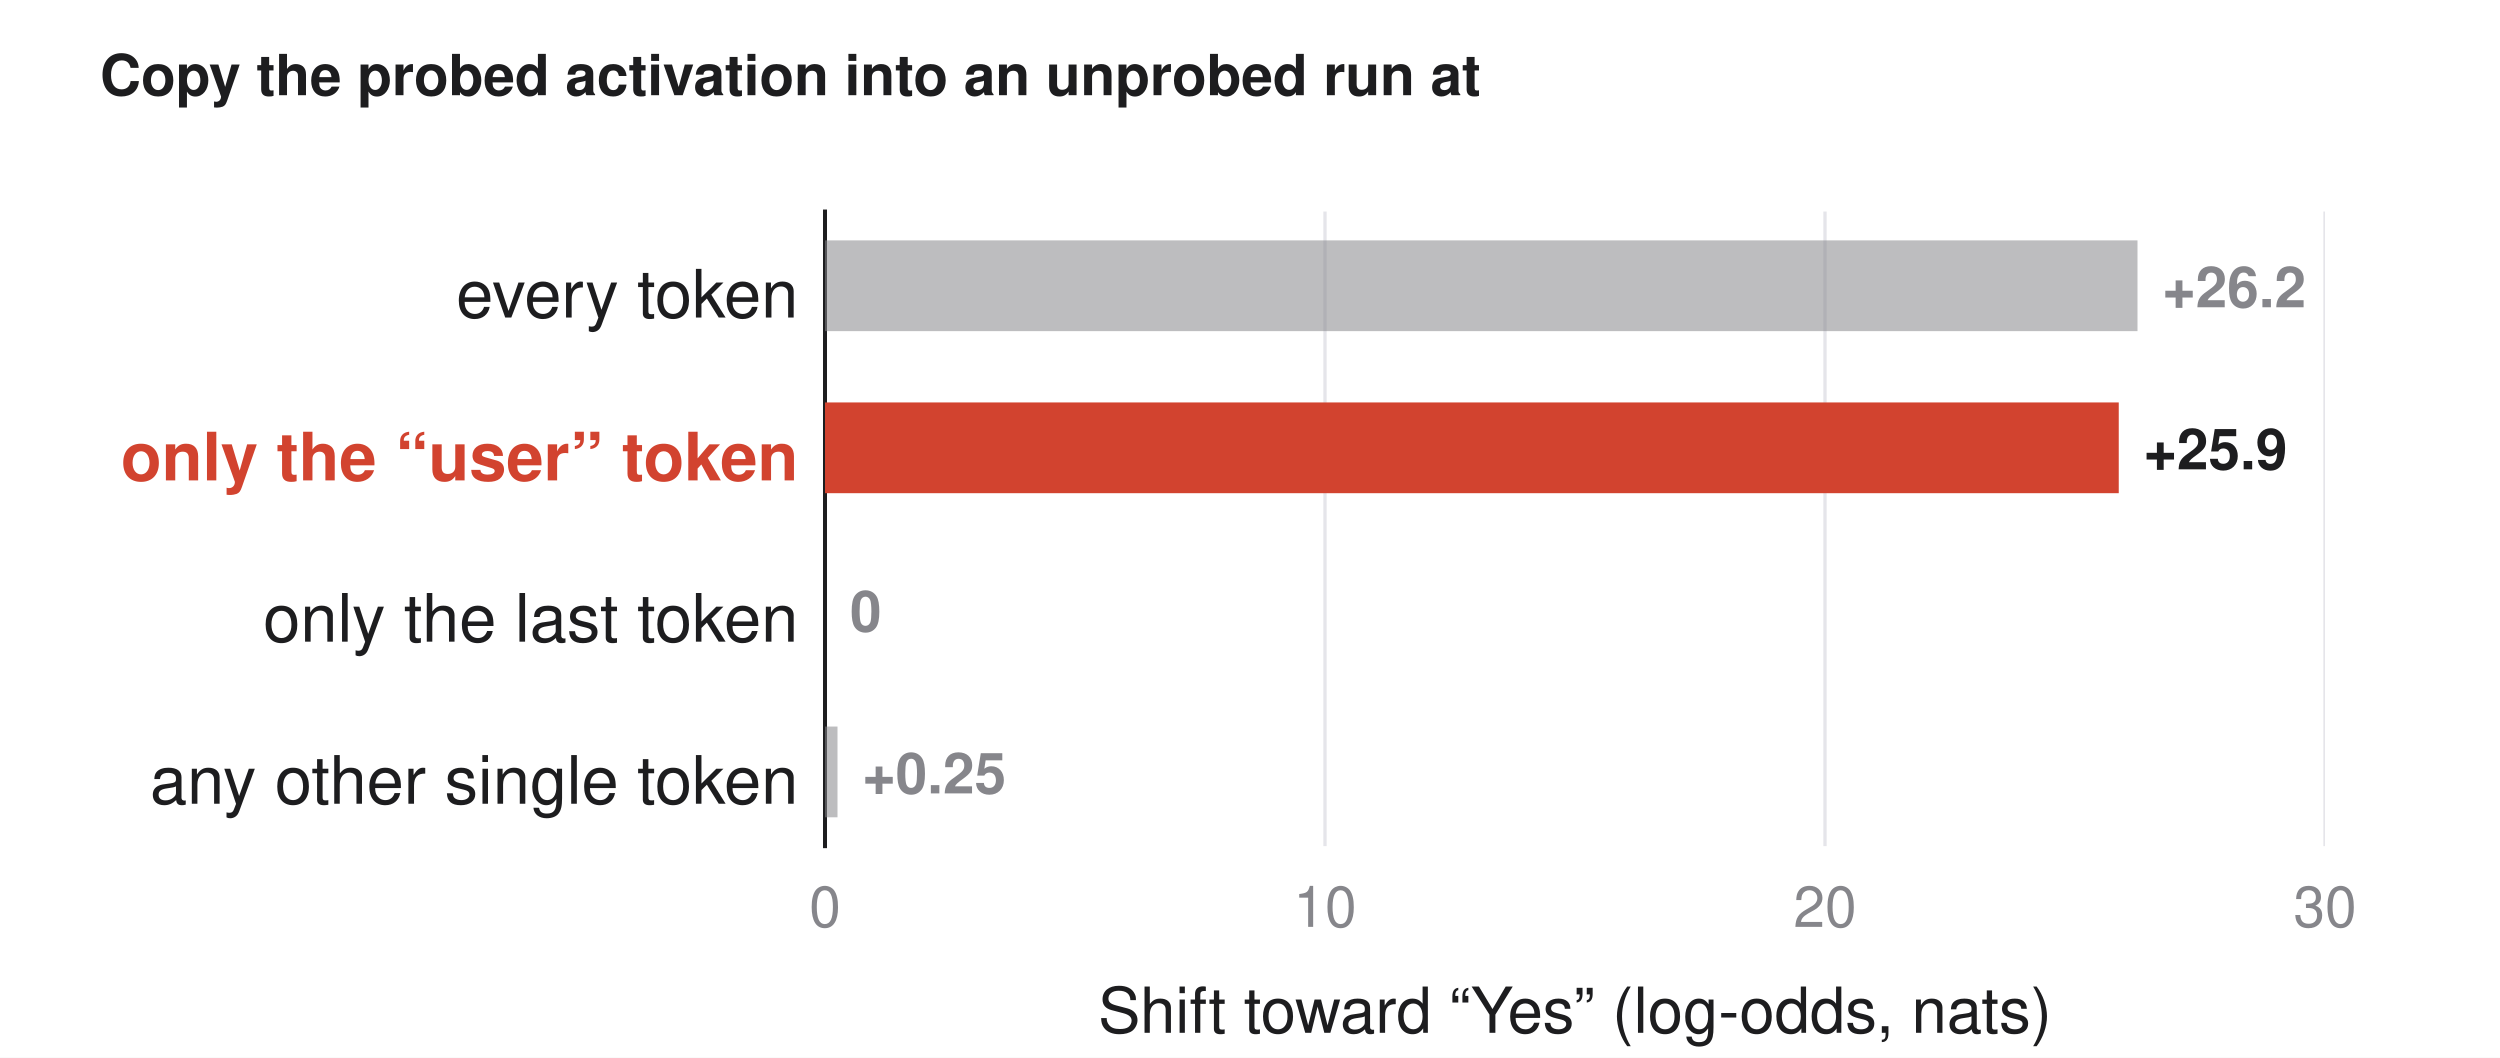
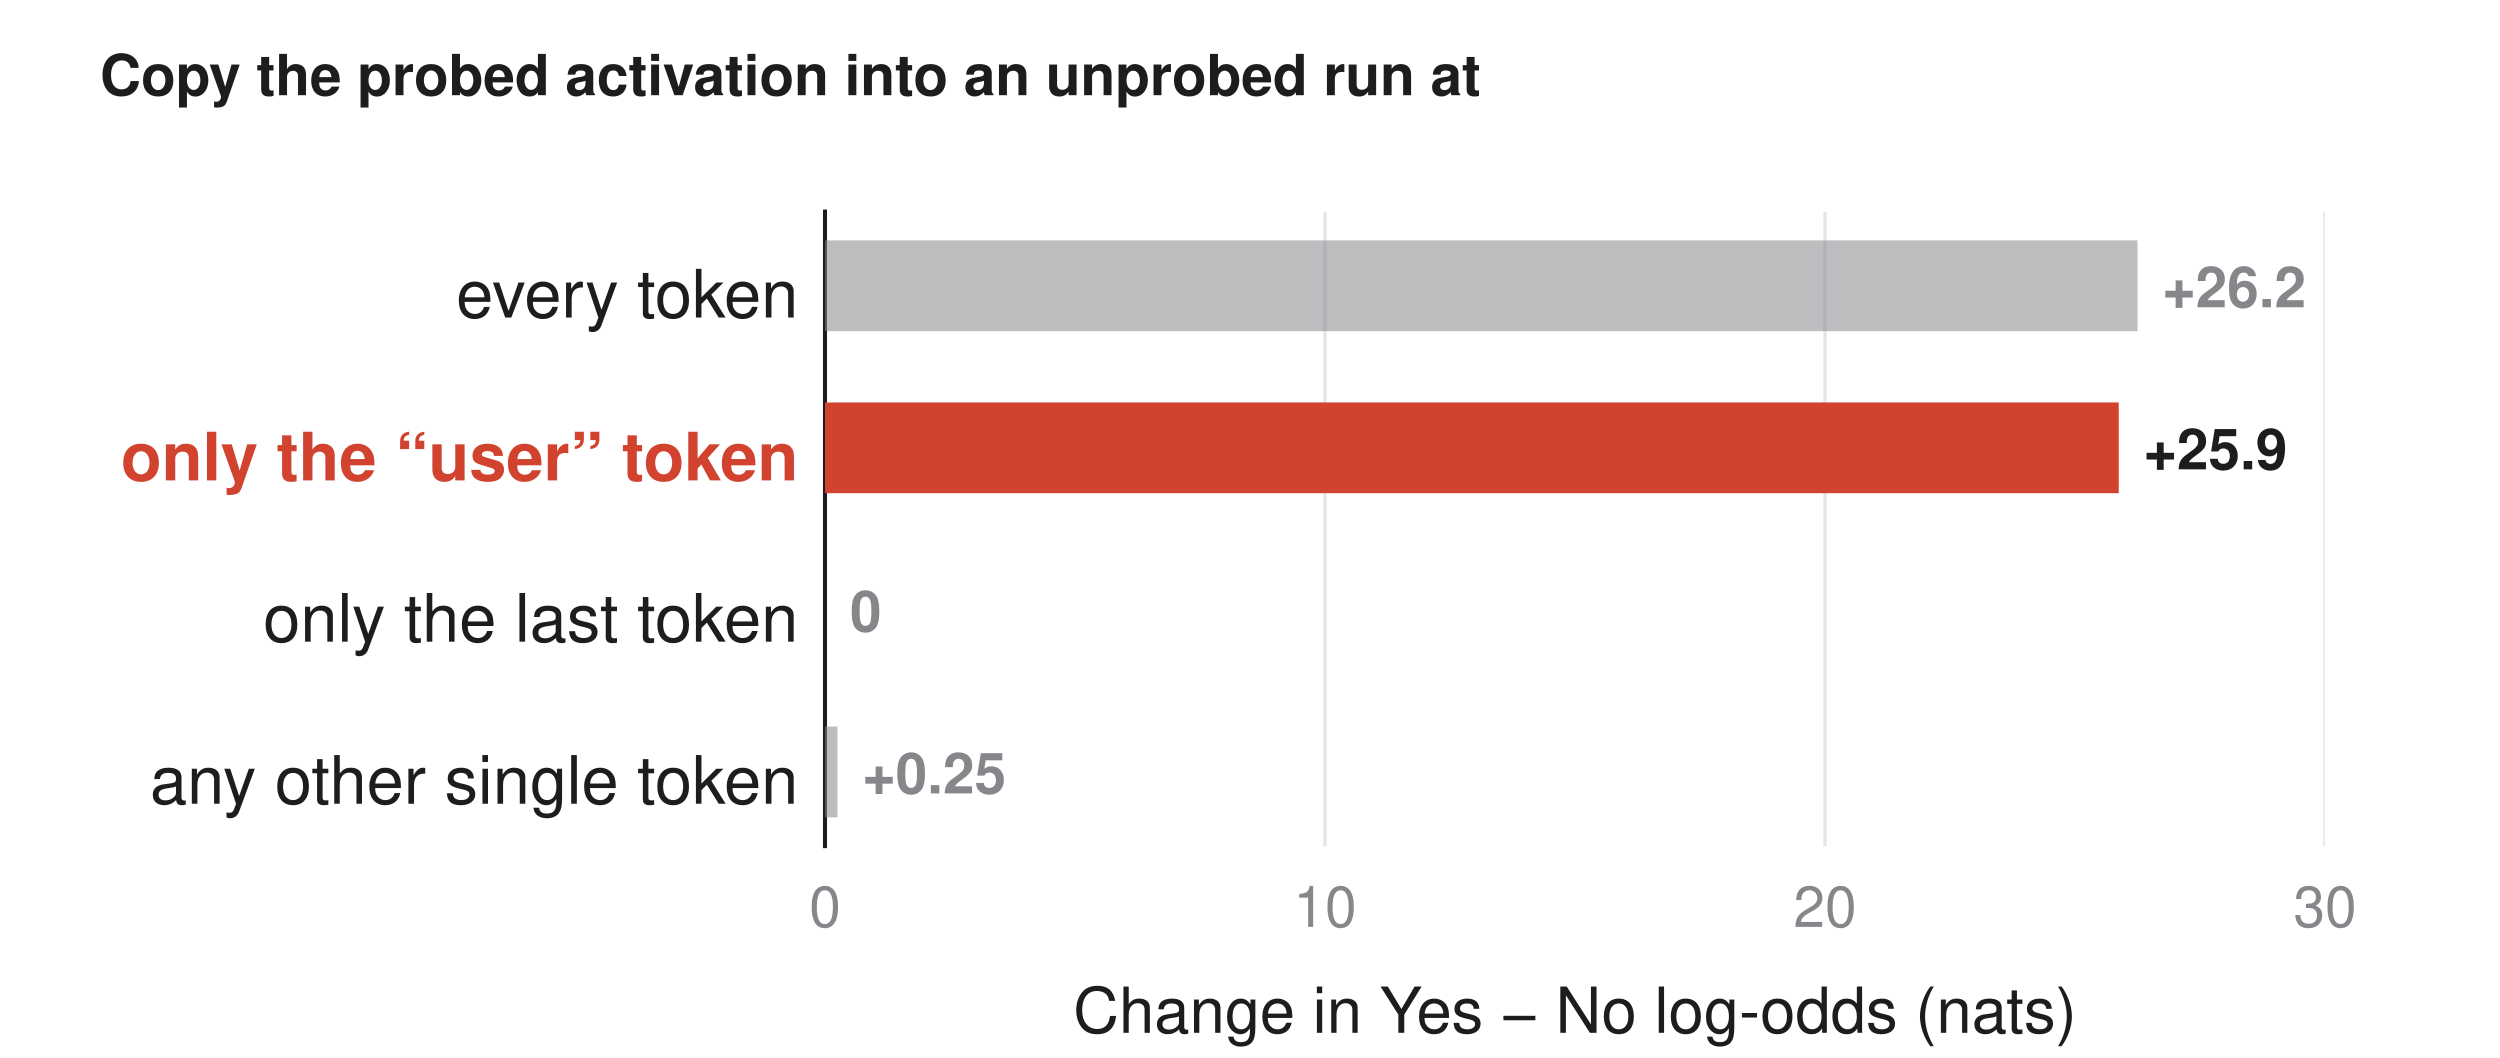
<svg xmlns="http://www.w3.org/2000/svg" width="748.8pt" height="316.8pt" viewBox="0 0 748.8 316.8" version="1.1">
  <defs>
    <style type="text/css">*{stroke-linejoin: round; stroke-linecap: butt}</style>
  </defs>
  <g id="figure_1">
    <g id="patch_1">
      <path d="M 0 316.8  L 748.8 316.8  L 748.8 0  L 0 0  z " style="fill: #ffffff" />
    </g>
    <g id="axes_1">
      <g id="patch_2">
        <path d="M 247.104 253.44  L 696.384 253.44  L 696.384 63.36  L 247.104 63.36  z " style="fill: #ffffff" />
      </g>
      <g id="matplotlib.axis_1">
        <g id="xtick_1">
          <g id="line2d_1">
-             <path d="M 247.104 253.44  L 247.104 63.36  " clip-path="url(#p20d8a0eaff)" style="fill: none; stroke: #e5e5ea; stroke-linecap: square" />
+             <path d="M 247.104 253.44  L 247.104 63.36  " clip-path="url(#p5388583a25)" style="fill: none; stroke: #e5e5ea; stroke-linecap: square" />
          </g>
          <g id="line2d_2" />
          <g id="text_1">
            <text style="font-size: 17px; font-family: 'Helvetica Neue', 'Helvetica', 'Arial', 'DejaVu Sans'; text-anchor: middle; fill: #86868b" x="247.104" y="277.624" transform="rotate(-0 247.104 277.624)">0</text>
          </g>
        </g>
        <g id="xtick_2">
          <g id="line2d_3">
-             <path d="M 396.864 253.44  L 396.864 63.36  " clip-path="url(#p20d8a0eaff)" style="fill: none; stroke: #e5e5ea; stroke-linecap: square" />
+             <path d="M 396.864 253.44  L 396.864 63.36  " clip-path="url(#p5388583a25)" style="fill: none; stroke: #e5e5ea; stroke-linecap: square" />
          </g>
          <g id="line2d_4" />
          <g id="text_2">
            <text style="font-size: 17px; font-family: 'Helvetica Neue', 'Helvetica', 'Arial', 'DejaVu Sans'; text-anchor: middle; fill: #86868b" x="396.864" y="277.624" transform="rotate(-0 396.864 277.624)">10</text>
          </g>
        </g>
        <g id="xtick_3">
          <g id="line2d_5">
-             <path d="M 546.624 253.44  L 546.624 63.36  " clip-path="url(#p20d8a0eaff)" style="fill: none; stroke: #e5e5ea; stroke-linecap: square" />
+             <path d="M 546.624 253.44  L 546.624 63.36  " clip-path="url(#p5388583a25)" style="fill: none; stroke: #e5e5ea; stroke-linecap: square" />
          </g>
          <g id="line2d_6" />
          <g id="text_3">
            <text style="font-size: 17px; font-family: 'Helvetica Neue', 'Helvetica', 'Arial', 'DejaVu Sans'; text-anchor: middle; fill: #86868b" x="546.624" y="277.624" transform="rotate(-0 546.624 277.624)">20</text>
          </g>
        </g>
        <g id="xtick_4">
          <g id="line2d_7">
-             <path d="M 696.384 253.44  L 696.384 63.36  " clip-path="url(#p20d8a0eaff)" style="fill: none; stroke: #e5e5ea; stroke-linecap: square" />
+             <path d="M 696.384 253.44  L 696.384 63.36  " clip-path="url(#p5388583a25)" style="fill: none; stroke: #e5e5ea; stroke-linecap: square" />
          </g>
          <g id="line2d_8" />
          <g id="text_4">
            <text style="font-size: 17px; font-family: 'Helvetica Neue', 'Helvetica', 'Arial', 'DejaVu Sans'; text-anchor: middle; fill: #86868b" x="696.384" y="277.624" transform="rotate(-0 696.384 277.624)">30</text>
          </g>
        </g>
        <g id="text_5">
-           <text style="font-size: 19px; font-family: 'Helvetica Neue', 'Helvetica', 'Arial', 'DejaVu Sans'; text-anchor: middle; fill: #1d1d1f" x="471.744" y="309.333" transform="rotate(-0 471.744 309.333)">Shift toward “Yes” (log-odds, nats)</text>
+           <text style="font-size: 19px; font-family: 'Helvetica Neue', 'Helvetica', 'Arial', 'DejaVu Sans'; text-anchor: middle; fill: #1d1d1f" x="471.744" y="309.333" transform="rotate(-0 471.744 309.333)">Change in Yes − No log-odds (nats)</text>
        </g>
      </g>
      <g id="matplotlib.axis_2">
        <g id="ytick_1">
          <g id="line2d_9" />
          <g id="text_6">
            <text style="font-size: 20px; font-family: 'Helvetica Neue', 'Helvetica', 'Arial', 'DejaVu Sans'; text-anchor: end; fill: #1d1d1f" x="239.104" y="95.111" transform="rotate(-0 239.104 95.11101)">every token</text>
          </g>
        </g>
        <g id="ytick_2">
          <g id="line2d_10" />
          <g id="text_7">
            <text style="font-weight: 700; font-size: 20px; font-family: 'Helvetica Neue', 'Helvetica', 'Arial', 'DejaVu Sans'; text-anchor: end; fill: #d2432f" x="239.104" y="143.88" transform="rotate(-0 239.104 143.8803)">only the “user” token</text>
          </g>
        </g>
        <g id="ytick_3">
          <g id="line2d_11" />
          <g id="text_8">
            <text style="font-size: 20px; font-family: 'Helvetica Neue', 'Helvetica', 'Arial', 'DejaVu Sans'; text-anchor: end; fill: #1d1d1f" x="239.104" y="192.19" transform="rotate(-0 239.104 192.1897)">only the last token</text>
          </g>
        </g>
        <g id="ytick_4">
          <g id="line2d_12" />
          <g id="text_9">
            <text style="font-size: 20px; font-family: 'Helvetica Neue', 'Helvetica', 'Arial', 'DejaVu Sans'; text-anchor: end; fill: #1d1d1f" x="239.104" y="240.729" transform="rotate(-0 239.104 240.729)">any other single token</text>
          </g>
        </g>
      </g>
      <g id="patch_3">
        <path d="M 247.104 253.44  L 247.104 63.36  " style="fill: none; stroke: #1d1d1f; stroke-width: 1.2; stroke-linejoin: miter; stroke-linecap: square" />
      </g>
      <g id="patch_4">
-         <path d="M 247.104 72  L 640.224 72  L 640.224 99.182  L 247.104 99.182  z " clip-path="url(#p20d8a0eaff)" style="fill: #86868b; opacity: 0.55" />
+         <path d="M 247.104 72  L 640.224 72  L 640.224 99.182  L 247.104 99.182  z " clip-path="url(#p5388583a25)" style="fill: #86868b; opacity: 0.55" />
      </g>
      <g id="text_10">
        <text style="font-weight: 700; font-size: 17px; font-family: 'Helvetica Neue', 'Helvetica', 'Arial', 'DejaVu Sans'; text-anchor: start; fill: #86868b" x="647.712" y="92.034" transform="rotate(-0 647.712 92.03401)">+26.2</text>
      </g>
      <g id="patch_5">
-         <path d="M 247.104 120.539  L 634.608 120.539  L 634.608 147.721  L 247.104 147.721  z " clip-path="url(#p20d8a0eaff)" style="fill: #d2432f" />
+         <path d="M 247.104 120.539  L 634.608 120.539  L 634.608 147.721  L 247.104 147.721  z " clip-path="url(#p5388583a25)" style="fill: #d2432f" />
      </g>
      <g id="text_11">
        <text style="font-weight: 700; font-size: 17px; font-family: 'Helvetica Neue', 'Helvetica', 'Arial', 'DejaVu Sans'; text-anchor: start; fill: #1d1d1f" x="642.096" y="140.573" transform="rotate(-0 642.096 140.5733)">+25.9</text>
      </g>
      <g id="patch_6">
-         <path d="M 247.104 169.079  L 247.104 169.079  L 247.104 196.261  L 247.104 196.261  z " clip-path="url(#p20d8a0eaff)" style="fill: #86868b; opacity: 0.55" />
+         <path d="M 247.104 169.079  L 247.104 169.079  L 247.104 196.261  L 247.104 196.261  z " clip-path="url(#p5388583a25)" style="fill: #86868b; opacity: 0.55" />
      </g>
      <g id="text_12">
        <text style="font-weight: 700; font-size: 17px; font-family: 'Helvetica Neue', 'Helvetica', 'Arial', 'DejaVu Sans'; text-anchor: start; fill: #86868b" x="254.592" y="189.113" transform="rotate(-0 254.592 189.1127)">0</text>
      </g>
      <g id="patch_7">
-         <path d="M 247.104 217.618  L 250.848 217.618  L 250.848 244.8  L 247.104 244.8  z " clip-path="url(#p20d8a0eaff)" style="fill: #86868b; opacity: 0.55" />
+         <path d="M 247.104 217.618  L 250.848 217.618  L 250.848 244.8  L 247.104 244.8  z " clip-path="url(#p5388583a25)" style="fill: #86868b; opacity: 0.55" />
      </g>
      <g id="text_13">
        <text style="font-weight: 700; font-size: 17px; font-family: 'Helvetica Neue', 'Helvetica', 'Arial', 'DejaVu Sans'; text-anchor: start; fill: #86868b" x="258.336" y="237.652" transform="rotate(-0 258.336 237.652)">+0.25</text>
      </g>
    </g>
    <g id="text_14">
      <text style="font-weight: 700; font-size: 17px; font-family: 'Helvetica Neue', 'Helvetica', 'Arial', 'DejaVu Sans'; text-anchor: start; fill: #1d1d1f" x="29.952" y="28.512" transform="rotate(-0 29.952 28.512)">Copy the probed activation into an unprobed run at</text>
    </g>
  </g>
  <defs>
-     <clipPath id="p20d8a0eaff">
+     <clipPath id="p5388583a25">
      <rect x="247.104" y="63.36" width="449.28" height="190.08" />
    </clipPath>
  </defs>
</svg>
